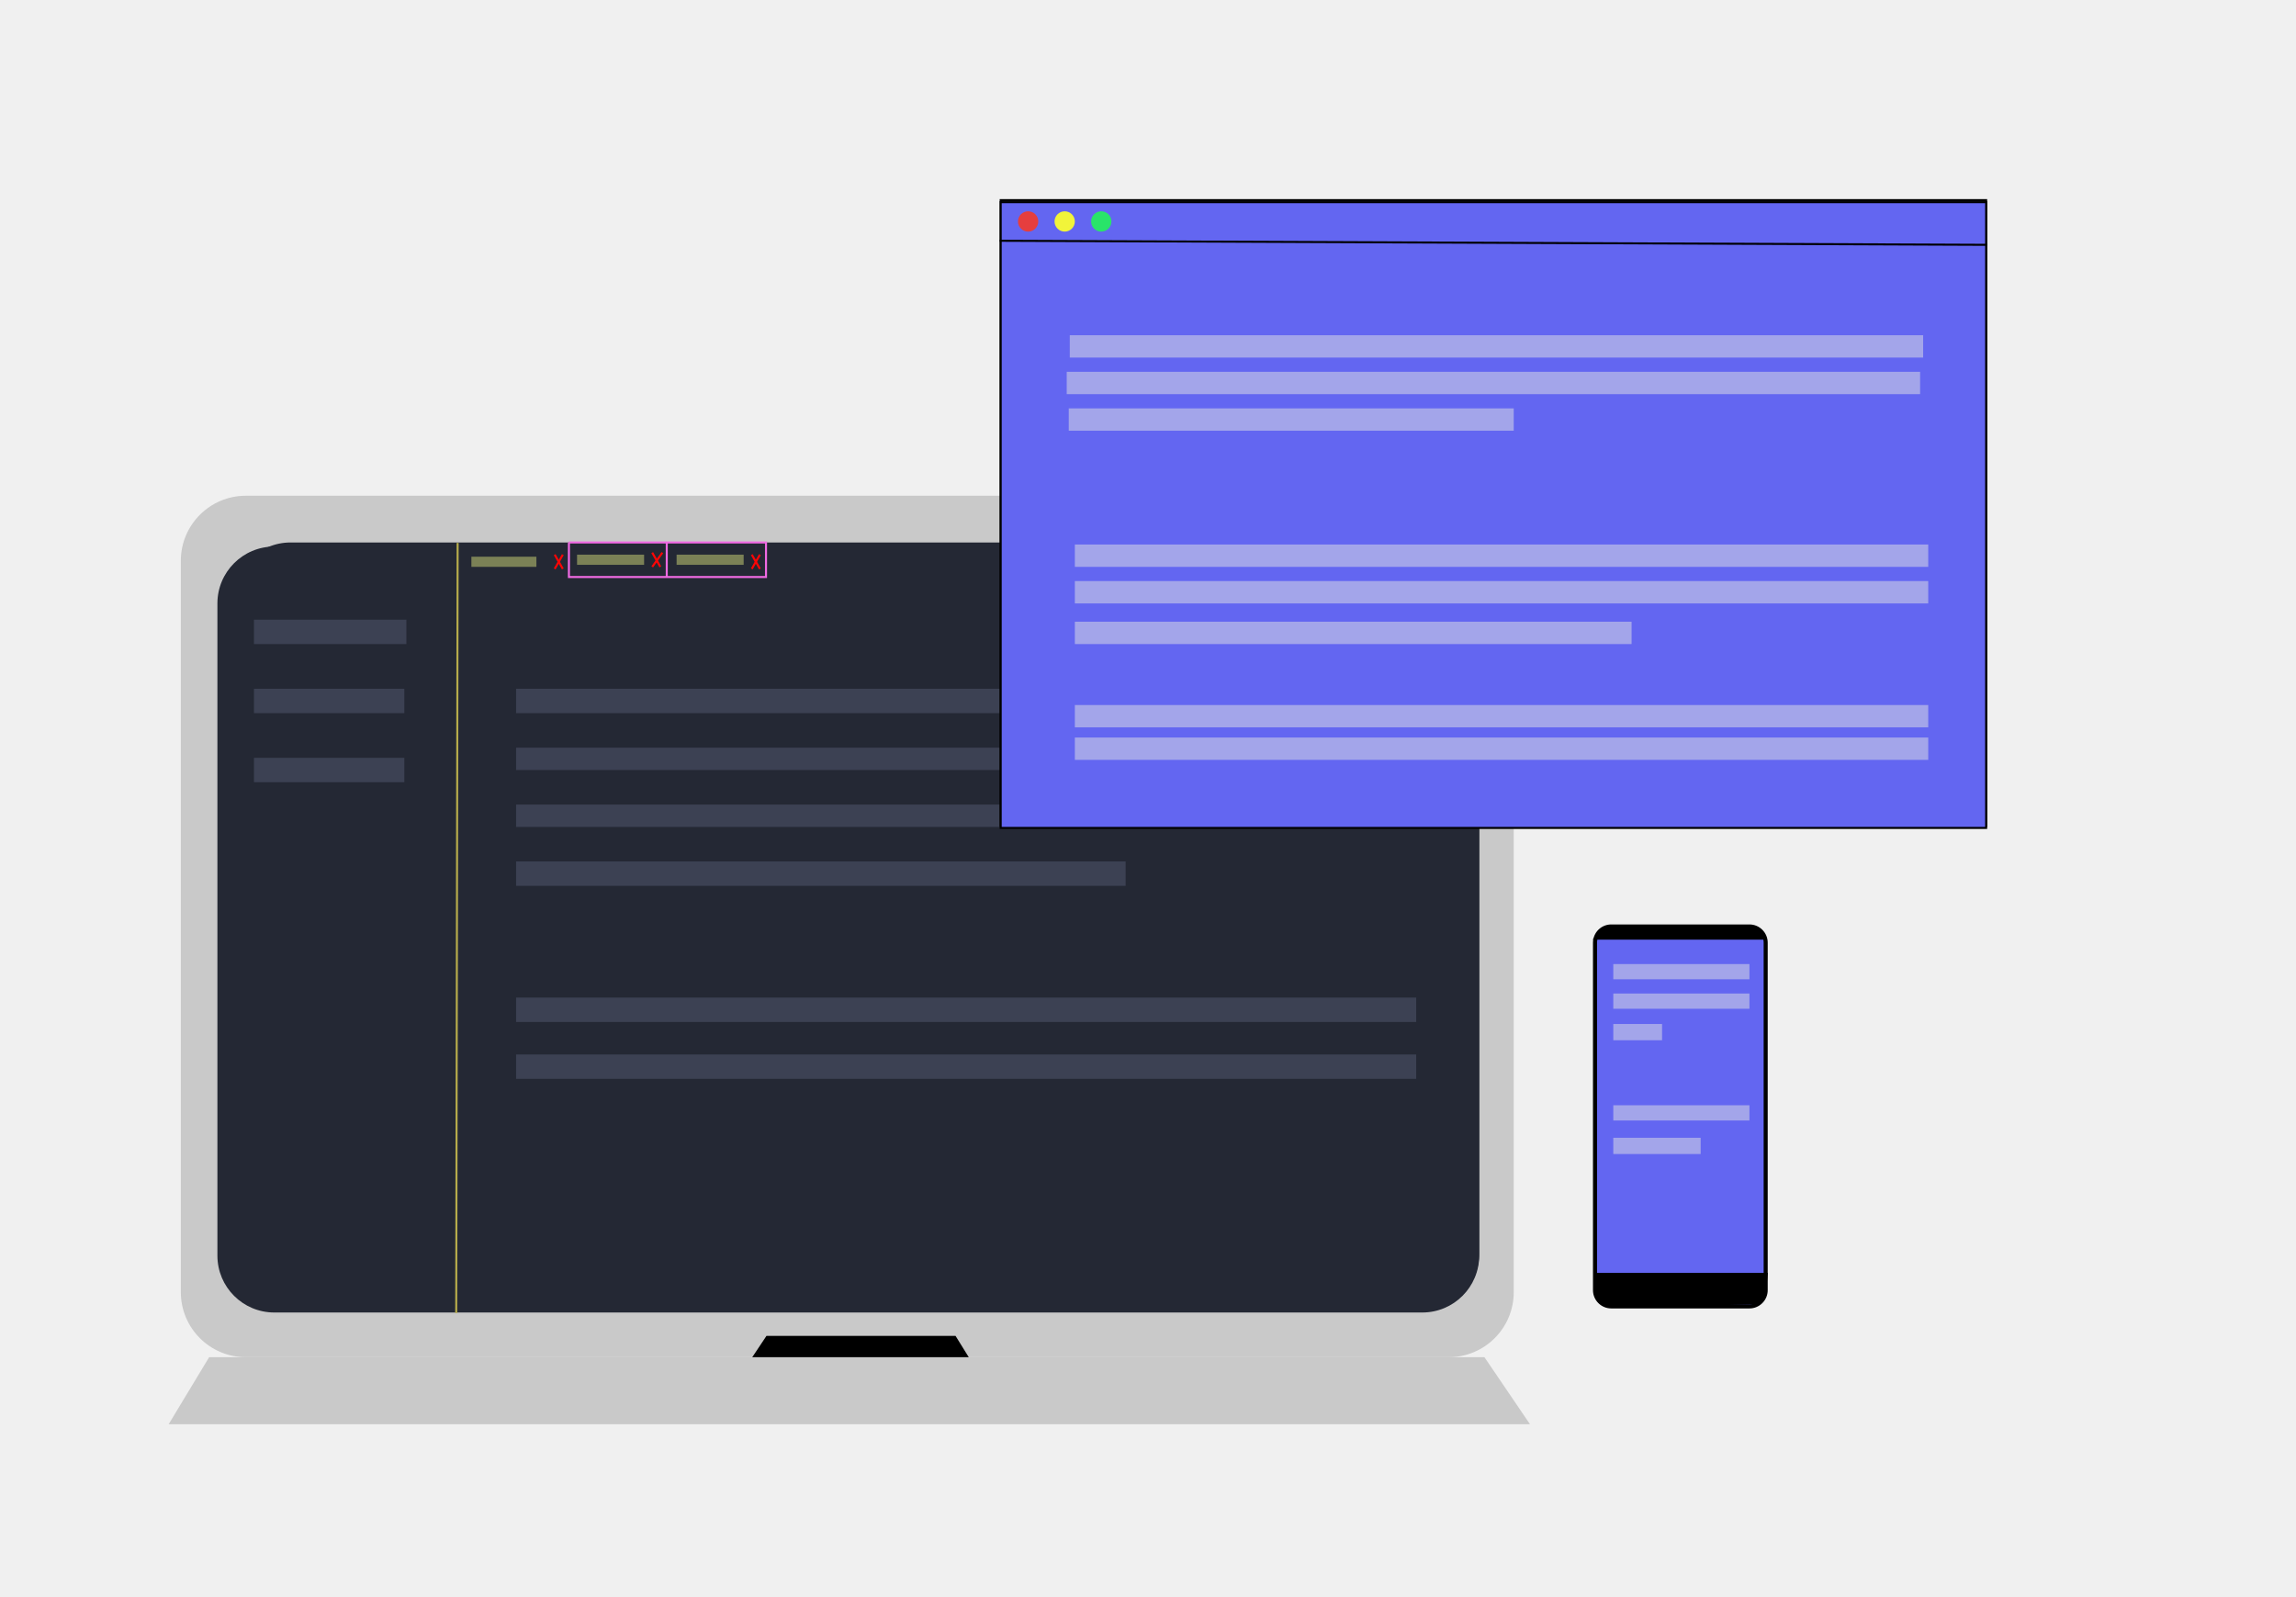
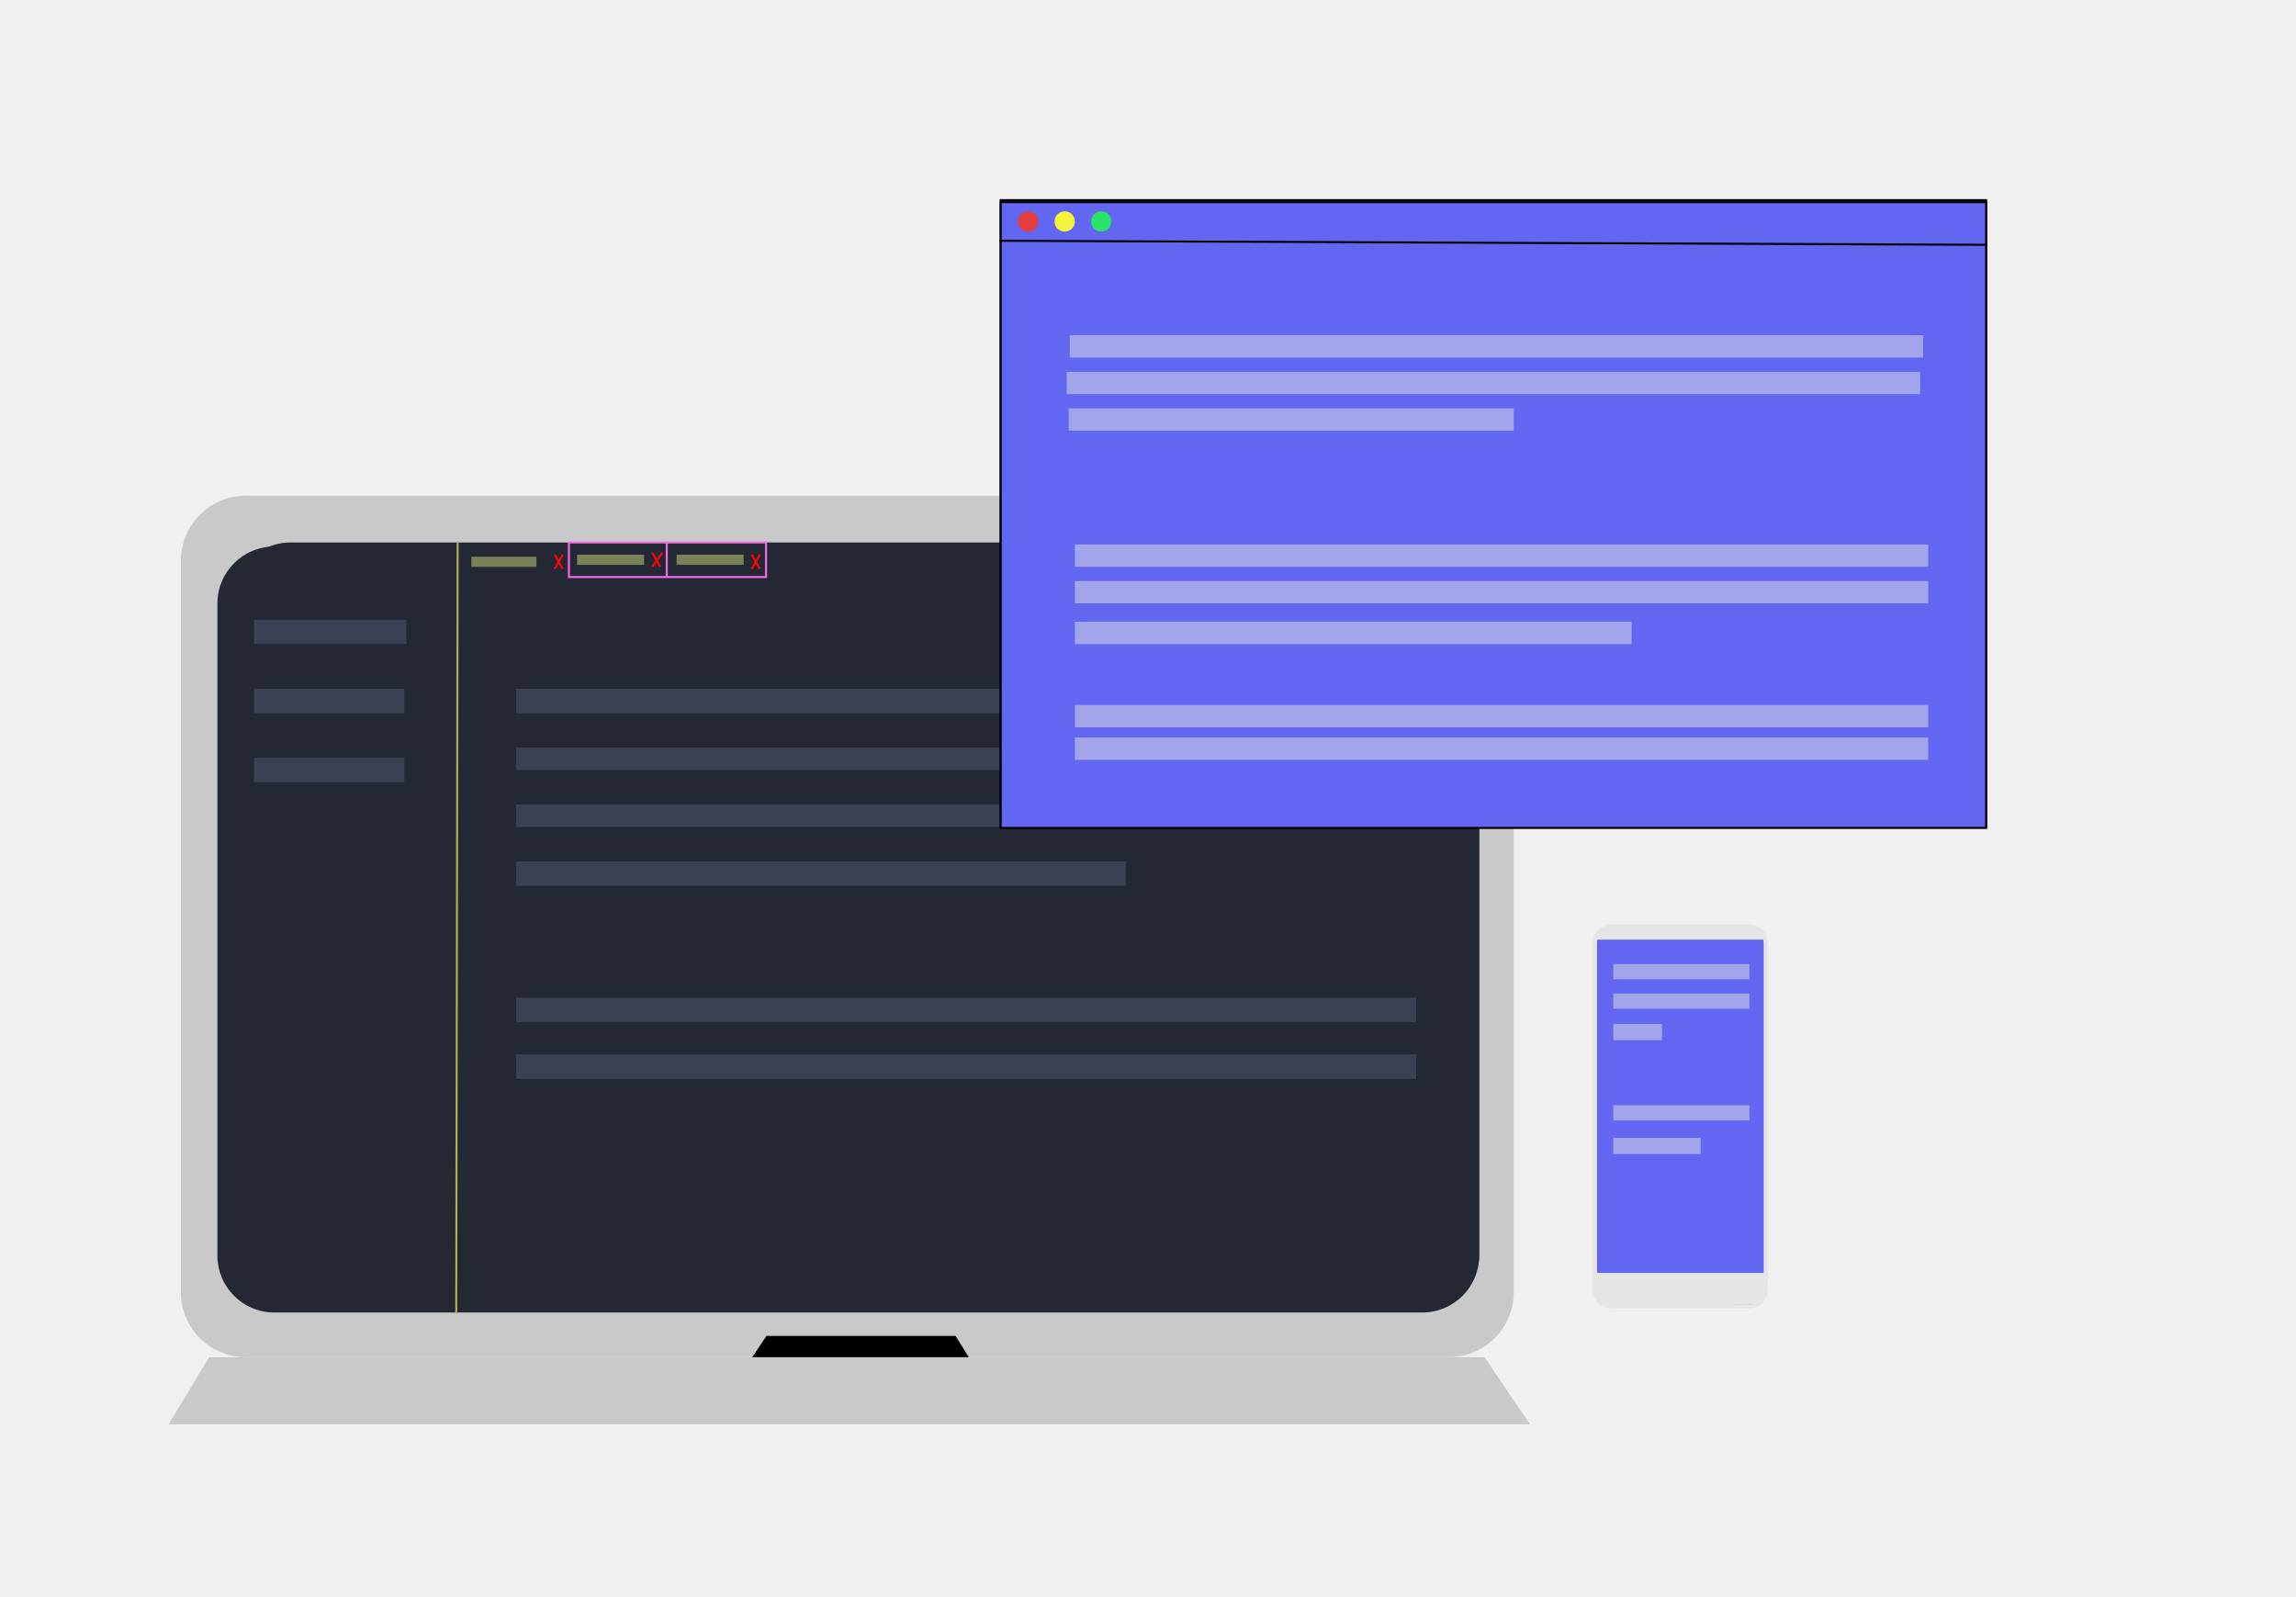
<svg xmlns="http://www.w3.org/2000/svg" width="1130" height="786" viewBox="0 0 1130 786" fill="none">
  <rect x="89" y="244" width="656" height="424" rx="32" fill="#C9C9C9" />
  <path d="M377.5 658L370.5 668.5H476.5L470 658H377.5Z" fill="black" stroke="black" />
  <rect x="115" y="267" width="613" height="378" rx="28" fill="#242834" />
  <rect x="107" y="269" width="621" height="377" rx="28" fill="#242834" />
  <path d="M321 272L325 279" stroke="#FF0505" />
  <path d="M370 273L374 280" stroke="#FF0505" />
  <path d="M273 273L277 280" stroke="#FF0505" />
  <path d="M326 272L321 279" stroke="#FF0505" />
  <path d="M374 273L370 280" stroke="#FF0505" />
  <path d="M277 273L273 280" stroke="#FF0505" />
  <path d="M284 278V273H317V278H284Z" fill="#7B8156" />
  <path d="M232 279V274H264V279H232Z" fill="#7B8156" />
  <path d="M333 278V273H366V278H333Z" fill="#7B8156" />
  <path d="M280 267V284H328.151M328.151 284V267H377V284H328.151Z" stroke="#F06AE3" />
  <path d="M280 267H328" stroke="#F06AE3" />
  <path d="M225.227 267.223L224.53 646.26" stroke="#B7AC4B" />
  <path d="M200 305H125V317H200V305Z" fill="#3C4153" />
  <path d="M199 339H125V351H199V339Z" fill="#3C4153" />
  <path d="M697 339H254V351H475.5H697V339Z" fill="#3C4153" />
  <path d="M697 368H254V379H475.5H697V368Z" fill="#3C4153" />
  <path d="M697 396H254V407H475.5H697V396Z" fill="#3C4153" />
  <path d="M697 491H254V503H475.5H697V491Z" fill="#3C4153" />
  <path d="M697 519H254V531H475.5H697V519Z" fill="#3C4153" />
  <path d="M866 473H793V485H829.5H866V473Z" fill="#3C4153" />
  <path d="M554 424H254V436H404H554V424Z" fill="#3C4153" />
  <path d="M199 373H125V385H199V373Z" fill="#3C4153" />
  <path d="M83 701L102.926 668H730.584L753 701H83Z" fill="#C9C9C9" />
  <rect x="492.5" y="98.5" width="485" height="308" fill="white" stroke="black" />
  <rect x="492.5" y="99.5" width="485" height="308" fill="#6366F1" stroke="black" />
  <path d="M946.5 165H526.5V176H946.5V165Z" fill="#E5E5E5" fill-opacity="0.5" />
  <path d="M945 183H525V194H945V183Z" fill="#E5E5E5" fill-opacity="0.5" />
  <path d="M745 201H526V212H745V201Z" fill="#E5E5E5" fill-opacity="0.5" />
  <path d="M859 473H793V484H859V473Z" fill="#E5E5E5" fill-opacity="0.5" />
  <path d="M949 268H529V279H949V268Z" fill="#E5E5E5" fill-opacity="0.5" />
  <path d="M949 286H529V297H949V286Z" fill="#E5E5E5" fill-opacity="0.5" />
  <path d="M803 306H529V317H803V306Z" fill="#E5E5E5" fill-opacity="0.5" />
  <path d="M949 363H529V374H949V363Z" fill="#E5E5E5" fill-opacity="0.5" />
  <path d="M949 347H529V358H949V347Z" fill="#E5E5E5" fill-opacity="0.5" />
  <line x1="492.002" y1="118.5" x2="978.002" y2="120.5" stroke="black" />
  <circle cx="506" cy="109" r="5" fill="#E63E3E" />
  <circle cx="524" cy="109" r="5" fill="#F1F43A" />
  <circle cx="542" cy="109" r="5" fill="#29E469" />
-   <path d="M785 635V464C785 459.582 788.582 456 793 456H861C865.418 456 869 459.582 869 464V635C869 639.418 865.418 643 861 643H793C788.582 643 785 639.418 785 635Z" fill="#6366F1" stroke="black" stroke-width="2" />
-   <path d="M869.5 627H785V637L791.5 643L865.5 641.5L868.5 637L869.5 627Z" fill="black" stroke="black" />
-   <path d="M785 462L790.03 457H864.479L868 462H785Z" fill="black" stroke="black" />
+   <path d="M785 635V464C785 459.582 788.582 456 793 456H861C865.418 456 869 459.582 869 464V635C869 639.418 865.418 643 861 643H793C788.582 643 785 639.418 785 635Z" fill="#6366F1" stroke="#E5E5E5" stroke-width="2" />
+   <path d="M869.5 627H785V637L791.5 643L865.5 641.5L868.5 637L869.5 627Z" fill="#E5E5E5" stroke="#E5E5E5" />
+   <path d="M785 462L790.03 457H864.479L868 462H785Z" fill="#E5E5E5" stroke="#E5E5E5" />
  <path d="M794 482V474.5H861V482H794Z" fill="#E5E5E5" fill-opacity="0.5" />
  <path d="M794 512V504H818V512H794Z" fill="#E5E5E5" fill-opacity="0.5" />
  <path d="M794 551.5V544H861V551.5H794Z" fill="#E5E5E5" fill-opacity="0.5" />
  <path d="M794 568V560H837V568H794Z" fill="#E5E5E5" fill-opacity="0.5" />
  <path d="M794 496.5V489H861V496.5H794Z" fill="#E5E5E5" fill-opacity="0.5" />
</svg>
